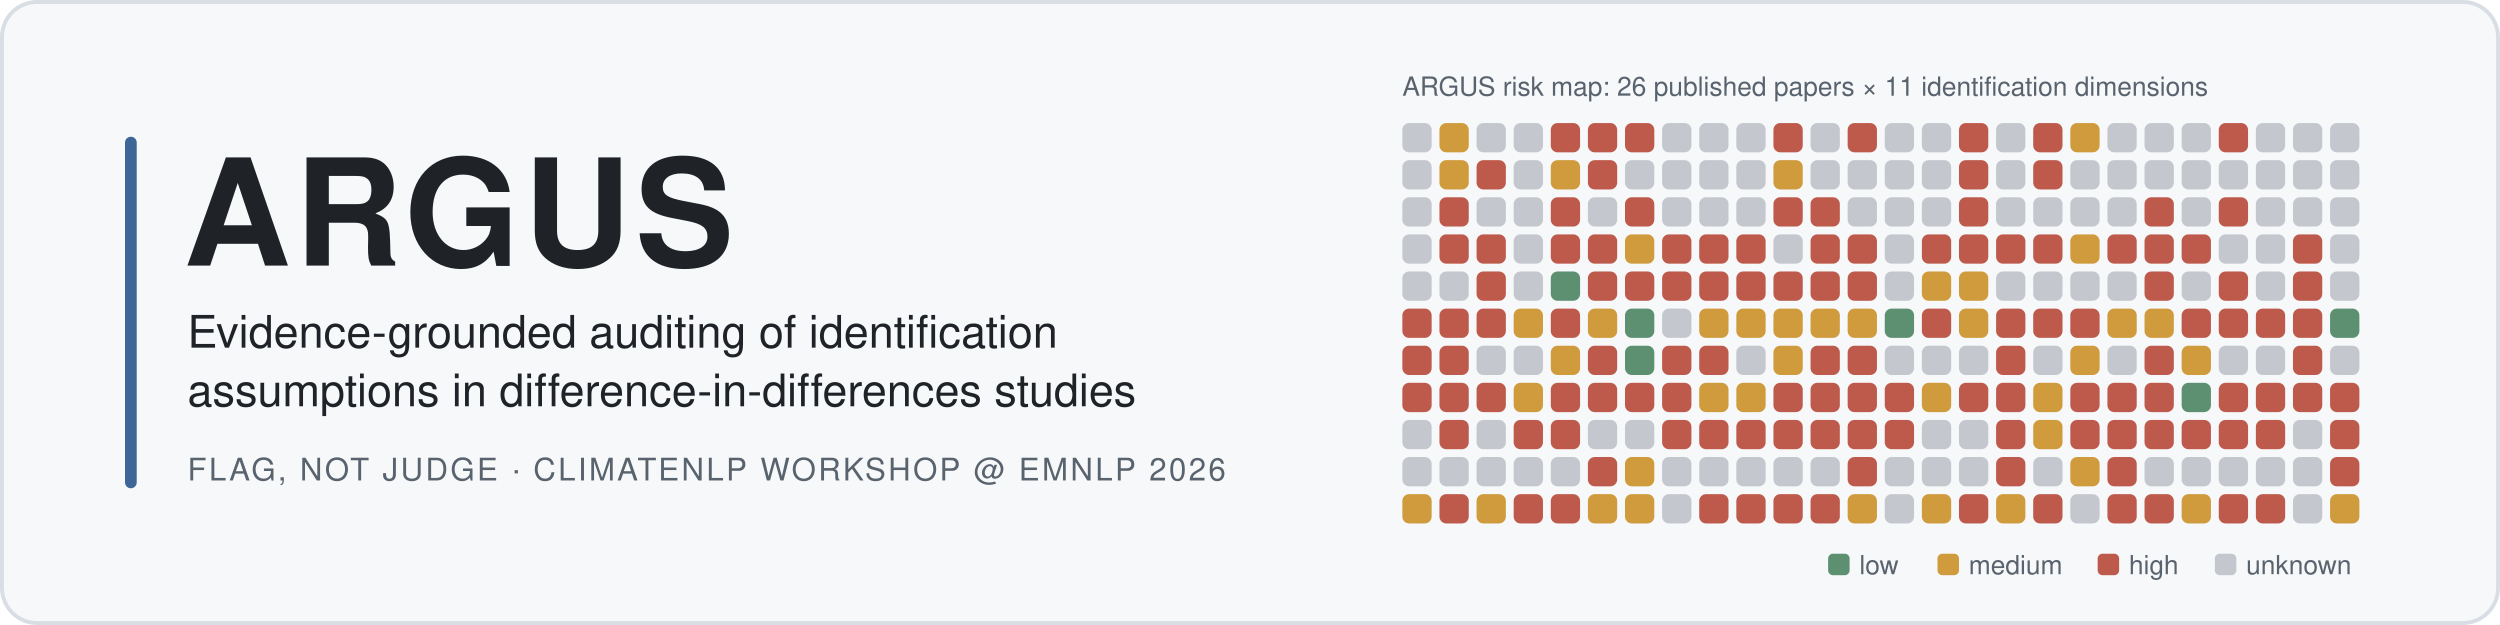
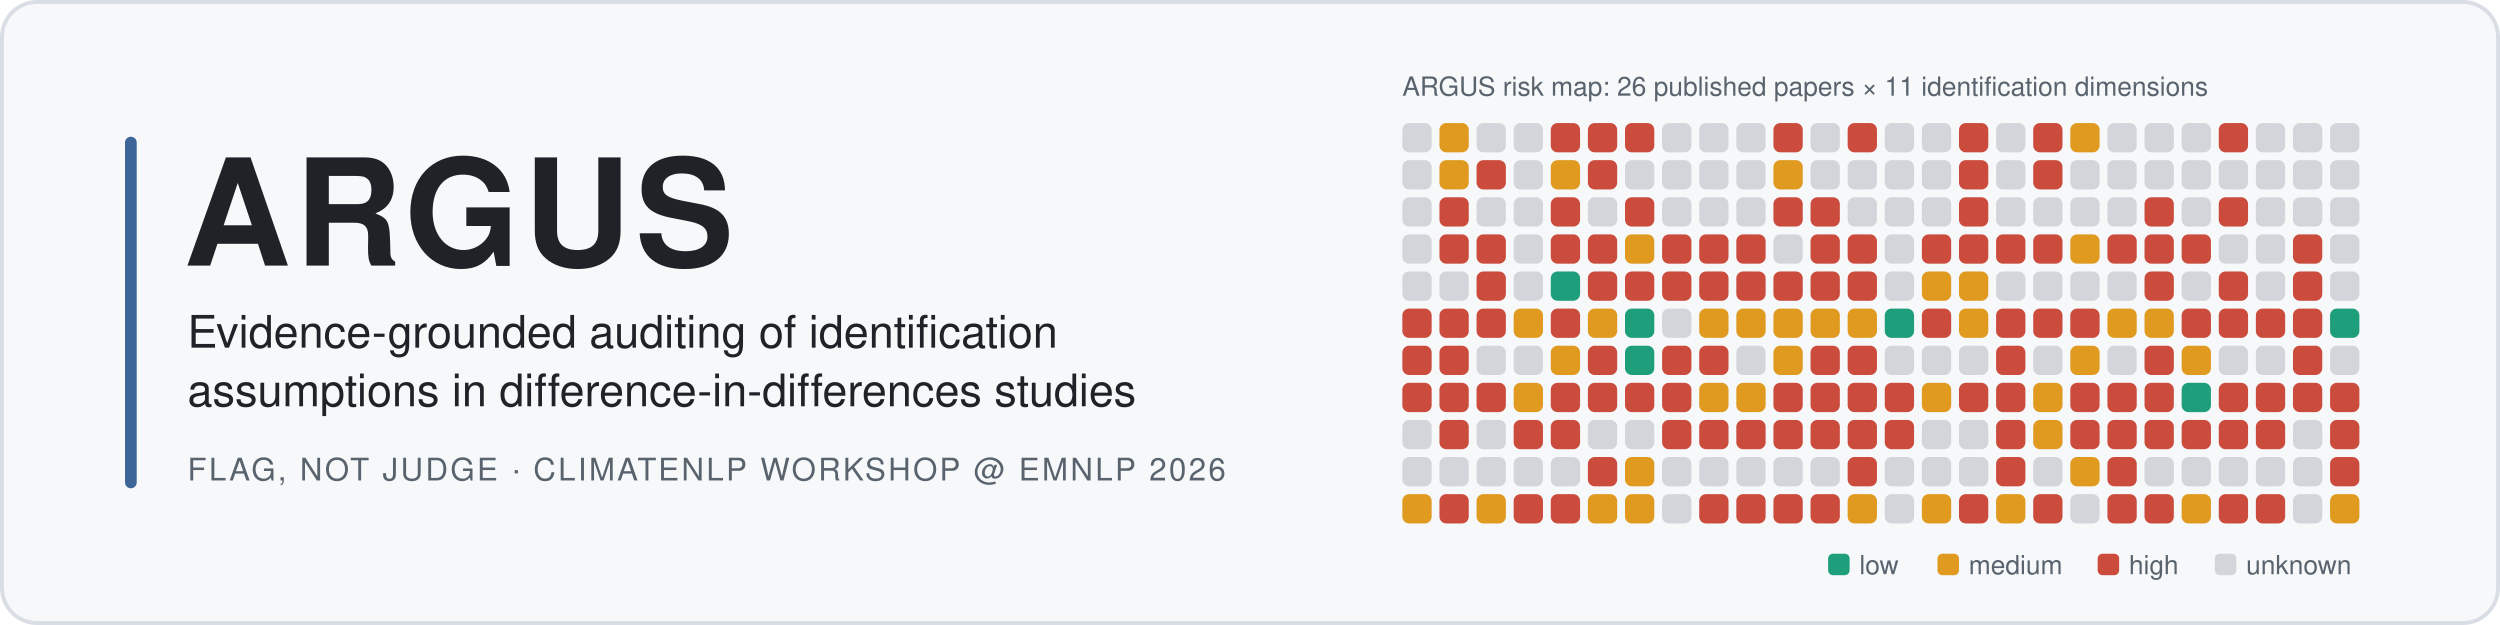
<svg xmlns="http://www.w3.org/2000/svg" viewBox="0 0 1280 320" width="1280" height="320" role="img" aria-label="ARGUS: evidence-grounded auditing of identification assumptions">
  <rect x="1" y="1" width="1278" height="318" rx="18" fill="#F6F8FA" stroke="#D9DEE5" stroke-width="2" />
  <rect x="64" y="70" width="6" height="180" rx="3" fill="#3E6598" />
  <text x="94" y="136" font-family="'Helvetica Neue', Helvetica, Arial, sans-serif" font-size="76" font-weight="700" letter-spacing="2" fill="#1F2328">ARGUS</text>
  <text x="96" y="178" font-family="'Helvetica Neue', Helvetica, Arial, sans-serif" font-size="23" fill="#1F2328">Evidence-grounded auditing of identification</text>
  <text x="96" y="208" font-family="'Helvetica Neue', Helvetica, Arial, sans-serif" font-size="23" fill="#1F2328">assumptions in difference-in-differences studies</text>
  <text x="96" y="246" font-family="'Helvetica Neue', Helvetica, Arial, sans-serif" font-size="16" letter-spacing="1.2" fill="#59636E">FLAG, NOT JUDGE  ·  CLIMATENLP WORKSHOP @ EMNLP 2026</text>
-   <rect x="718" y="63" width="15" height="15" rx="3.5" fill="#9BA1A9" fill-opacity="0.55" />
-   <rect x="737" y="63" width="15" height="15" rx="3.5" fill="#CF9B3C" />
-   <rect x="756" y="63" width="15" height="15" rx="3.5" fill="#9BA1A9" fill-opacity="0.55" />
-   <rect x="775" y="63" width="15" height="15" rx="3.5" fill="#9BA1A9" fill-opacity="0.55" />
-   <rect x="794" y="63" width="15" height="15" rx="3.5" fill="#BE5A4C" />
-   <rect x="813" y="63" width="15" height="15" rx="3.5" fill="#BE5A4C" />
-   <rect x="832" y="63" width="15" height="15" rx="3.5" fill="#BE5A4C" />
-   <rect x="851" y="63" width="15" height="15" rx="3.5" fill="#9BA1A9" fill-opacity="0.55" />
-   <rect x="870" y="63" width="15" height="15" rx="3.5" fill="#9BA1A9" fill-opacity="0.55" />
-   <rect x="889" y="63" width="15" height="15" rx="3.5" fill="#9BA1A9" fill-opacity="0.55" />
-   <rect x="908" y="63" width="15" height="15" rx="3.5" fill="#BE5A4C" />
-   <rect x="927" y="63" width="15" height="15" rx="3.5" fill="#9BA1A9" fill-opacity="0.55" />
-   <rect x="946" y="63" width="15" height="15" rx="3.5" fill="#BE5A4C" />
-   <rect x="965" y="63" width="15" height="15" rx="3.5" fill="#9BA1A9" fill-opacity="0.55" />
-   <rect x="984" y="63" width="15" height="15" rx="3.5" fill="#9BA1A9" fill-opacity="0.55" />
-   <rect x="1003" y="63" width="15" height="15" rx="3.5" fill="#BE5A4C" />
-   <rect x="1022" y="63" width="15" height="15" rx="3.5" fill="#9BA1A9" fill-opacity="0.55" />
-   <rect x="1041" y="63" width="15" height="15" rx="3.5" fill="#BE5A4C" />
-   <rect x="1060" y="63" width="15" height="15" rx="3.5" fill="#CF9B3C" />
-   <rect x="1079" y="63" width="15" height="15" rx="3.5" fill="#9BA1A9" fill-opacity="0.55" />
-   <rect x="1098" y="63" width="15" height="15" rx="3.5" fill="#9BA1A9" fill-opacity="0.55" />
-   <rect x="1117" y="63" width="15" height="15" rx="3.5" fill="#9BA1A9" fill-opacity="0.55" />
-   <rect x="1136" y="63" width="15" height="15" rx="3.5" fill="#BE5A4C" />
-   <rect x="1155" y="63" width="15" height="15" rx="3.5" fill="#9BA1A9" fill-opacity="0.55" />
-   <rect x="1174" y="63" width="15" height="15" rx="3.5" fill="#9BA1A9" fill-opacity="0.55" />
-   <rect x="1193" y="63" width="15" height="15" rx="3.5" fill="#9BA1A9" fill-opacity="0.55" />
-   <rect x="718" y="82" width="15" height="15" rx="3.5" fill="#9BA1A9" fill-opacity="0.55" />
-   <rect x="737" y="82" width="15" height="15" rx="3.5" fill="#CF9B3C" />
-   <rect x="756" y="82" width="15" height="15" rx="3.5" fill="#BE5A4C" />
-   <rect x="775" y="82" width="15" height="15" rx="3.5" fill="#9BA1A9" fill-opacity="0.55" />
-   <rect x="794" y="82" width="15" height="15" rx="3.5" fill="#CF9B3C" />
-   <rect x="813" y="82" width="15" height="15" rx="3.5" fill="#BE5A4C" />
-   <rect x="832" y="82" width="15" height="15" rx="3.5" fill="#9BA1A9" fill-opacity="0.55" />
-   <rect x="851" y="82" width="15" height="15" rx="3.5" fill="#9BA1A9" fill-opacity="0.55" />
-   <rect x="870" y="82" width="15" height="15" rx="3.5" fill="#9BA1A9" fill-opacity="0.55" />
-   <rect x="889" y="82" width="15" height="15" rx="3.5" fill="#9BA1A9" fill-opacity="0.55" />
-   <rect x="908" y="82" width="15" height="15" rx="3.5" fill="#CF9B3C" />
-   <rect x="927" y="82" width="15" height="15" rx="3.5" fill="#9BA1A9" fill-opacity="0.55" />
-   <rect x="946" y="82" width="15" height="15" rx="3.5" fill="#9BA1A9" fill-opacity="0.55" />
-   <rect x="965" y="82" width="15" height="15" rx="3.5" fill="#9BA1A9" fill-opacity="0.55" />
-   <rect x="984" y="82" width="15" height="15" rx="3.5" fill="#9BA1A9" fill-opacity="0.55" />
-   <rect x="1003" y="82" width="15" height="15" rx="3.5" fill="#BE5A4C" />
-   <rect x="1022" y="82" width="15" height="15" rx="3.5" fill="#9BA1A9" fill-opacity="0.55" />
-   <rect x="1041" y="82" width="15" height="15" rx="3.5" fill="#BE5A4C" />
-   <rect x="1060" y="82" width="15" height="15" rx="3.5" fill="#9BA1A9" fill-opacity="0.55" />
-   <rect x="1079" y="82" width="15" height="15" rx="3.5" fill="#9BA1A9" fill-opacity="0.55" />
-   <rect x="1098" y="82" width="15" height="15" rx="3.5" fill="#9BA1A9" fill-opacity="0.55" />
-   <rect x="1117" y="82" width="15" height="15" rx="3.5" fill="#9BA1A9" fill-opacity="0.55" />
-   <rect x="1136" y="82" width="15" height="15" rx="3.5" fill="#9BA1A9" fill-opacity="0.55" />
-   <rect x="1155" y="82" width="15" height="15" rx="3.5" fill="#9BA1A9" fill-opacity="0.55" />
-   <rect x="1174" y="82" width="15" height="15" rx="3.5" fill="#9BA1A9" fill-opacity="0.55" />
-   <rect x="1193" y="82" width="15" height="15" rx="3.5" fill="#9BA1A9" fill-opacity="0.55" />
-   <rect x="718" y="101" width="15" height="15" rx="3.5" fill="#9BA1A9" fill-opacity="0.55" />
-   <rect x="737" y="101" width="15" height="15" rx="3.5" fill="#BE5A4C" />
-   <rect x="756" y="101" width="15" height="15" rx="3.5" fill="#9BA1A9" fill-opacity="0.55" />
-   <rect x="775" y="101" width="15" height="15" rx="3.5" fill="#9BA1A9" fill-opacity="0.55" />
-   <rect x="794" y="101" width="15" height="15" rx="3.5" fill="#BE5A4C" />
-   <rect x="813" y="101" width="15" height="15" rx="3.5" fill="#9BA1A9" fill-opacity="0.55" />
-   <rect x="832" y="101" width="15" height="15" rx="3.5" fill="#BE5A4C" />
-   <rect x="851" y="101" width="15" height="15" rx="3.5" fill="#9BA1A9" fill-opacity="0.55" />
-   <rect x="870" y="101" width="15" height="15" rx="3.5" fill="#9BA1A9" fill-opacity="0.55" />
-   <rect x="889" y="101" width="15" height="15" rx="3.5" fill="#9BA1A9" fill-opacity="0.55" />
-   <rect x="908" y="101" width="15" height="15" rx="3.5" fill="#BE5A4C" />
-   <rect x="927" y="101" width="15" height="15" rx="3.5" fill="#BE5A4C" />
-   <rect x="946" y="101" width="15" height="15" rx="3.5" fill="#9BA1A9" fill-opacity="0.55" />
-   <rect x="965" y="101" width="15" height="15" rx="3.5" fill="#9BA1A9" fill-opacity="0.55" />
-   <rect x="984" y="101" width="15" height="15" rx="3.5" fill="#9BA1A9" fill-opacity="0.55" />
-   <rect x="1003" y="101" width="15" height="15" rx="3.5" fill="#BE5A4C" />
-   <rect x="1022" y="101" width="15" height="15" rx="3.5" fill="#9BA1A9" fill-opacity="0.55" />
-   <rect x="1041" y="101" width="15" height="15" rx="3.5" fill="#9BA1A9" fill-opacity="0.55" />
-   <rect x="1060" y="101" width="15" height="15" rx="3.5" fill="#9BA1A9" fill-opacity="0.55" />
-   <rect x="1079" y="101" width="15" height="15" rx="3.5" fill="#9BA1A9" fill-opacity="0.55" />
-   <rect x="1098" y="101" width="15" height="15" rx="3.5" fill="#BE5A4C" />
-   <rect x="1117" y="101" width="15" height="15" rx="3.5" fill="#9BA1A9" fill-opacity="0.55" />
-   <rect x="1136" y="101" width="15" height="15" rx="3.5" fill="#BE5A4C" />
-   <rect x="1155" y="101" width="15" height="15" rx="3.5" fill="#9BA1A9" fill-opacity="0.55" />
-   <rect x="1174" y="101" width="15" height="15" rx="3.5" fill="#9BA1A9" fill-opacity="0.55" />
-   <rect x="1193" y="101" width="15" height="15" rx="3.5" fill="#9BA1A9" fill-opacity="0.55" />
-   <rect x="718" y="120" width="15" height="15" rx="3.5" fill="#9BA1A9" fill-opacity="0.55" />
-   <rect x="737" y="120" width="15" height="15" rx="3.5" fill="#BE5A4C" />
-   <rect x="756" y="120" width="15" height="15" rx="3.5" fill="#BE5A4C" />
-   <rect x="775" y="120" width="15" height="15" rx="3.5" fill="#9BA1A9" fill-opacity="0.55" />
-   <rect x="794" y="120" width="15" height="15" rx="3.5" fill="#BE5A4C" />
-   <rect x="813" y="120" width="15" height="15" rx="3.5" fill="#BE5A4C" />
-   <rect x="832" y="120" width="15" height="15" rx="3.5" fill="#CF9B3C" />
-   <rect x="851" y="120" width="15" height="15" rx="3.5" fill="#BE5A4C" />
-   <rect x="870" y="120" width="15" height="15" rx="3.5" fill="#BE5A4C" />
-   <rect x="889" y="120" width="15" height="15" rx="3.5" fill="#BE5A4C" />
-   <rect x="908" y="120" width="15" height="15" rx="3.5" fill="#9BA1A9" fill-opacity="0.55" />
-   <rect x="927" y="120" width="15" height="15" rx="3.5" fill="#BE5A4C" />
-   <rect x="946" y="120" width="15" height="15" rx="3.5" fill="#BE5A4C" />
-   <rect x="965" y="120" width="15" height="15" rx="3.5" fill="#9BA1A9" fill-opacity="0.55" />
-   <rect x="984" y="120" width="15" height="15" rx="3.5" fill="#BE5A4C" />
-   <rect x="1003" y="120" width="15" height="15" rx="3.5" fill="#BE5A4C" />
-   <rect x="1022" y="120" width="15" height="15" rx="3.5" fill="#BE5A4C" />
-   <rect x="1041" y="120" width="15" height="15" rx="3.5" fill="#BE5A4C" />
-   <rect x="1060" y="120" width="15" height="15" rx="3.5" fill="#CF9B3C" />
-   <rect x="1079" y="120" width="15" height="15" rx="3.5" fill="#BE5A4C" />
-   <rect x="1098" y="120" width="15" height="15" rx="3.5" fill="#BE5A4C" />
-   <rect x="1117" y="120" width="15" height="15" rx="3.5" fill="#BE5A4C" />
-   <rect x="1136" y="120" width="15" height="15" rx="3.5" fill="#9BA1A9" fill-opacity="0.55" />
-   <rect x="1155" y="120" width="15" height="15" rx="3.5" fill="#9BA1A9" fill-opacity="0.55" />
-   <rect x="1174" y="120" width="15" height="15" rx="3.5" fill="#BE5A4C" />
-   <rect x="1193" y="120" width="15" height="15" rx="3.5" fill="#9BA1A9" fill-opacity="0.55" />
-   <rect x="718" y="139" width="15" height="15" rx="3.5" fill="#9BA1A9" fill-opacity="0.55" />
-   <rect x="737" y="139" width="15" height="15" rx="3.5" fill="#9BA1A9" fill-opacity="0.55" />
-   <rect x="756" y="139" width="15" height="15" rx="3.5" fill="#BE5A4C" />
-   <rect x="775" y="139" width="15" height="15" rx="3.5" fill="#9BA1A9" fill-opacity="0.55" />
-   <rect x="794" y="139" width="15" height="15" rx="3.5" fill="#5C9070" />
-   <rect x="813" y="139" width="15" height="15" rx="3.5" fill="#BE5A4C" />
-   <rect x="832" y="139" width="15" height="15" rx="3.5" fill="#BE5A4C" />
-   <rect x="851" y="139" width="15" height="15" rx="3.5" fill="#BE5A4C" />
-   <rect x="870" y="139" width="15" height="15" rx="3.5" fill="#BE5A4C" />
-   <rect x="889" y="139" width="15" height="15" rx="3.5" fill="#BE5A4C" />
-   <rect x="908" y="139" width="15" height="15" rx="3.5" fill="#BE5A4C" />
-   <rect x="927" y="139" width="15" height="15" rx="3.5" fill="#BE5A4C" />
-   <rect x="946" y="139" width="15" height="15" rx="3.5" fill="#BE5A4C" />
-   <rect x="965" y="139" width="15" height="15" rx="3.5" fill="#9BA1A9" fill-opacity="0.55" />
-   <rect x="984" y="139" width="15" height="15" rx="3.5" fill="#CF9B3C" />
-   <rect x="1003" y="139" width="15" height="15" rx="3.5" fill="#CF9B3C" />
-   <rect x="1022" y="139" width="15" height="15" rx="3.5" fill="#9BA1A9" fill-opacity="0.55" />
-   <rect x="1041" y="139" width="15" height="15" rx="3.5" fill="#9BA1A9" fill-opacity="0.55" />
-   <rect x="1060" y="139" width="15" height="15" rx="3.5" fill="#9BA1A9" fill-opacity="0.55" />
-   <rect x="1079" y="139" width="15" height="15" rx="3.5" fill="#9BA1A9" fill-opacity="0.55" />
-   <rect x="1098" y="139" width="15" height="15" rx="3.5" fill="#BE5A4C" />
-   <rect x="1117" y="139" width="15" height="15" rx="3.5" fill="#9BA1A9" fill-opacity="0.55" />
-   <rect x="1136" y="139" width="15" height="15" rx="3.5" fill="#BE5A4C" />
-   <rect x="1155" y="139" width="15" height="15" rx="3.5" fill="#9BA1A9" fill-opacity="0.55" />
-   <rect x="1174" y="139" width="15" height="15" rx="3.5" fill="#BE5A4C" />
-   <rect x="1193" y="139" width="15" height="15" rx="3.5" fill="#9BA1A9" fill-opacity="0.55" />
-   <rect x="718" y="158" width="15" height="15" rx="3.5" fill="#BE5A4C" />
-   <rect x="737" y="158" width="15" height="15" rx="3.5" fill="#BE5A4C" />
-   <rect x="756" y="158" width="15" height="15" rx="3.5" fill="#BE5A4C" />
-   <rect x="775" y="158" width="15" height="15" rx="3.5" fill="#CF9B3C" />
-   <rect x="794" y="158" width="15" height="15" rx="3.5" fill="#BE5A4C" />
-   <rect x="813" y="158" width="15" height="15" rx="3.5" fill="#CF9B3C" />
-   <rect x="832" y="158" width="15" height="15" rx="3.5" fill="#5C9070" />
-   <rect x="851" y="158" width="15" height="15" rx="3.5" fill="#9BA1A9" fill-opacity="0.55" />
-   <rect x="870" y="158" width="15" height="15" rx="3.5" fill="#CF9B3C" />
-   <rect x="889" y="158" width="15" height="15" rx="3.5" fill="#CF9B3C" />
-   <rect x="908" y="158" width="15" height="15" rx="3.5" fill="#CF9B3C" />
-   <rect x="927" y="158" width="15" height="15" rx="3.5" fill="#CF9B3C" />
-   <rect x="946" y="158" width="15" height="15" rx="3.5" fill="#CF9B3C" />
-   <rect x="965" y="158" width="15" height="15" rx="3.5" fill="#5C9070" />
-   <rect x="984" y="158" width="15" height="15" rx="3.5" fill="#BE5A4C" />
-   <rect x="1003" y="158" width="15" height="15" rx="3.5" fill="#CF9B3C" />
-   <rect x="1022" y="158" width="15" height="15" rx="3.5" fill="#BE5A4C" />
-   <rect x="1041" y="158" width="15" height="15" rx="3.5" fill="#BE5A4C" />
-   <rect x="1060" y="158" width="15" height="15" rx="3.5" fill="#BE5A4C" />
-   <rect x="1079" y="158" width="15" height="15" rx="3.5" fill="#CF9B3C" />
-   <rect x="1098" y="158" width="15" height="15" rx="3.5" fill="#CF9B3C" />
-   <rect x="1117" y="158" width="15" height="15" rx="3.5" fill="#BE5A4C" />
-   <rect x="1136" y="158" width="15" height="15" rx="3.5" fill="#BE5A4C" />
-   <rect x="1155" y="158" width="15" height="15" rx="3.5" fill="#BE5A4C" />
-   <rect x="1174" y="158" width="15" height="15" rx="3.5" fill="#BE5A4C" />
-   <rect x="1193" y="158" width="15" height="15" rx="3.5" fill="#5C9070" />
-   <rect x="718" y="177" width="15" height="15" rx="3.5" fill="#BE5A4C" />
-   <rect x="737" y="177" width="15" height="15" rx="3.5" fill="#BE5A4C" />
-   <rect x="756" y="177" width="15" height="15" rx="3.5" fill="#9BA1A9" fill-opacity="0.55" />
-   <rect x="775" y="177" width="15" height="15" rx="3.5" fill="#9BA1A9" fill-opacity="0.55" />
-   <rect x="794" y="177" width="15" height="15" rx="3.5" fill="#CF9B3C" />
-   <rect x="813" y="177" width="15" height="15" rx="3.5" fill="#BE5A4C" />
-   <rect x="832" y="177" width="15" height="15" rx="3.5" fill="#5C9070" />
-   <rect x="851" y="177" width="15" height="15" rx="3.5" fill="#BE5A4C" />
-   <rect x="870" y="177" width="15" height="15" rx="3.5" fill="#BE5A4C" />
-   <rect x="889" y="177" width="15" height="15" rx="3.5" fill="#9BA1A9" fill-opacity="0.55" />
-   <rect x="908" y="177" width="15" height="15" rx="3.5" fill="#CF9B3C" />
-   <rect x="927" y="177" width="15" height="15" rx="3.5" fill="#BE5A4C" />
-   <rect x="946" y="177" width="15" height="15" rx="3.5" fill="#BE5A4C" />
-   <rect x="965" y="177" width="15" height="15" rx="3.5" fill="#9BA1A9" fill-opacity="0.55" />
-   <rect x="984" y="177" width="15" height="15" rx="3.5" fill="#9BA1A9" fill-opacity="0.55" />
-   <rect x="1003" y="177" width="15" height="15" rx="3.5" fill="#9BA1A9" fill-opacity="0.55" />
-   <rect x="1022" y="177" width="15" height="15" rx="3.5" fill="#BE5A4C" />
-   <rect x="1041" y="177" width="15" height="15" rx="3.5" fill="#9BA1A9" fill-opacity="0.55" />
-   <rect x="1060" y="177" width="15" height="15" rx="3.5" fill="#CF9B3C" />
-   <rect x="1079" y="177" width="15" height="15" rx="3.5" fill="#9BA1A9" fill-opacity="0.55" />
-   <rect x="1098" y="177" width="15" height="15" rx="3.5" fill="#BE5A4C" />
-   <rect x="1117" y="177" width="15" height="15" rx="3.5" fill="#CF9B3C" />
-   <rect x="1136" y="177" width="15" height="15" rx="3.5" fill="#9BA1A9" fill-opacity="0.55" />
-   <rect x="1155" y="177" width="15" height="15" rx="3.5" fill="#9BA1A9" fill-opacity="0.55" />
-   <rect x="1174" y="177" width="15" height="15" rx="3.5" fill="#BE5A4C" />
-   <rect x="1193" y="177" width="15" height="15" rx="3.5" fill="#9BA1A9" fill-opacity="0.55" />
-   <rect x="718" y="196" width="15" height="15" rx="3.5" fill="#BE5A4C" />
-   <rect x="737" y="196" width="15" height="15" rx="3.5" fill="#BE5A4C" />
-   <rect x="756" y="196" width="15" height="15" rx="3.5" fill="#BE5A4C" />
-   <rect x="775" y="196" width="15" height="15" rx="3.5" fill="#CF9B3C" />
-   <rect x="794" y="196" width="15" height="15" rx="3.5" fill="#BE5A4C" />
-   <rect x="813" y="196" width="15" height="15" rx="3.5" fill="#BE5A4C" />
-   <rect x="832" y="196" width="15" height="15" rx="3.5" fill="#BE5A4C" />
-   <rect x="851" y="196" width="15" height="15" rx="3.5" fill="#BE5A4C" />
-   <rect x="870" y="196" width="15" height="15" rx="3.5" fill="#CF9B3C" />
-   <rect x="889" y="196" width="15" height="15" rx="3.5" fill="#CF9B3C" />
-   <rect x="908" y="196" width="15" height="15" rx="3.5" fill="#BE5A4C" />
-   <rect x="927" y="196" width="15" height="15" rx="3.5" fill="#BE5A4C" />
-   <rect x="946" y="196" width="15" height="15" rx="3.5" fill="#BE5A4C" />
-   <rect x="965" y="196" width="15" height="15" rx="3.5" fill="#BE5A4C" />
-   <rect x="984" y="196" width="15" height="15" rx="3.5" fill="#CF9B3C" />
-   <rect x="1003" y="196" width="15" height="15" rx="3.5" fill="#BE5A4C" />
-   <rect x="1022" y="196" width="15" height="15" rx="3.5" fill="#BE5A4C" />
-   <rect x="1041" y="196" width="15" height="15" rx="3.5" fill="#CF9B3C" />
-   <rect x="1060" y="196" width="15" height="15" rx="3.5" fill="#BE5A4C" />
-   <rect x="1079" y="196" width="15" height="15" rx="3.5" fill="#BE5A4C" />
-   <rect x="1098" y="196" width="15" height="15" rx="3.5" fill="#BE5A4C" />
-   <rect x="1117" y="196" width="15" height="15" rx="3.5" fill="#5C9070" />
-   <rect x="1136" y="196" width="15" height="15" rx="3.5" fill="#BE5A4C" />
-   <rect x="1155" y="196" width="15" height="15" rx="3.5" fill="#BE5A4C" />
-   <rect x="1174" y="196" width="15" height="15" rx="3.5" fill="#BE5A4C" />
-   <rect x="1193" y="196" width="15" height="15" rx="3.5" fill="#BE5A4C" />
-   <rect x="718" y="215" width="15" height="15" rx="3.5" fill="#9BA1A9" fill-opacity="0.55" />
-   <rect x="737" y="215" width="15" height="15" rx="3.5" fill="#BE5A4C" />
-   <rect x="756" y="215" width="15" height="15" rx="3.5" fill="#9BA1A9" fill-opacity="0.55" />
-   <rect x="775" y="215" width="15" height="15" rx="3.5" fill="#BE5A4C" />
-   <rect x="794" y="215" width="15" height="15" rx="3.5" fill="#BE5A4C" />
-   <rect x="813" y="215" width="15" height="15" rx="3.5" fill="#9BA1A9" fill-opacity="0.55" />
-   <rect x="832" y="215" width="15" height="15" rx="3.5" fill="#9BA1A9" fill-opacity="0.55" />
-   <rect x="851" y="215" width="15" height="15" rx="3.5" fill="#BE5A4C" />
-   <rect x="870" y="215" width="15" height="15" rx="3.5" fill="#BE5A4C" />
-   <rect x="889" y="215" width="15" height="15" rx="3.5" fill="#BE5A4C" />
-   <rect x="908" y="215" width="15" height="15" rx="3.5" fill="#BE5A4C" />
-   <rect x="927" y="215" width="15" height="15" rx="3.5" fill="#BE5A4C" />
-   <rect x="946" y="215" width="15" height="15" rx="3.5" fill="#BE5A4C" />
-   <rect x="965" y="215" width="15" height="15" rx="3.5" fill="#BE5A4C" />
-   <rect x="984" y="215" width="15" height="15" rx="3.5" fill="#9BA1A9" fill-opacity="0.55" />
-   <rect x="1003" y="215" width="15" height="15" rx="3.5" fill="#9BA1A9" fill-opacity="0.55" />
-   <rect x="1022" y="215" width="15" height="15" rx="3.5" fill="#BE5A4C" />
-   <rect x="1041" y="215" width="15" height="15" rx="3.5" fill="#CF9B3C" />
-   <rect x="1060" y="215" width="15" height="15" rx="3.5" fill="#BE5A4C" />
-   <rect x="1079" y="215" width="15" height="15" rx="3.5" fill="#BE5A4C" />
-   <rect x="1098" y="215" width="15" height="15" rx="3.5" fill="#BE5A4C" />
-   <rect x="1117" y="215" width="15" height="15" rx="3.5" fill="#BE5A4C" />
-   <rect x="1136" y="215" width="15" height="15" rx="3.5" fill="#BE5A4C" />
-   <rect x="1155" y="215" width="15" height="15" rx="3.5" fill="#BE5A4C" />
-   <rect x="1174" y="215" width="15" height="15" rx="3.5" fill="#9BA1A9" fill-opacity="0.55" />
-   <rect x="1193" y="215" width="15" height="15" rx="3.5" fill="#BE5A4C" />
-   <rect x="718" y="234" width="15" height="15" rx="3.5" fill="#9BA1A9" fill-opacity="0.55" />
-   <rect x="737" y="234" width="15" height="15" rx="3.5" fill="#9BA1A9" fill-opacity="0.55" />
-   <rect x="756" y="234" width="15" height="15" rx="3.5" fill="#9BA1A9" fill-opacity="0.55" />
-   <rect x="775" y="234" width="15" height="15" rx="3.5" fill="#9BA1A9" fill-opacity="0.55" />
-   <rect x="794" y="234" width="15" height="15" rx="3.5" fill="#9BA1A9" fill-opacity="0.55" />
-   <rect x="813" y="234" width="15" height="15" rx="3.5" fill="#BE5A4C" />
-   <rect x="832" y="234" width="15" height="15" rx="3.5" fill="#CF9B3C" />
-   <rect x="851" y="234" width="15" height="15" rx="3.5" fill="#9BA1A9" fill-opacity="0.55" />
-   <rect x="870" y="234" width="15" height="15" rx="3.5" fill="#9BA1A9" fill-opacity="0.55" />
-   <rect x="889" y="234" width="15" height="15" rx="3.5" fill="#9BA1A9" fill-opacity="0.55" />
-   <rect x="908" y="234" width="15" height="15" rx="3.5" fill="#9BA1A9" fill-opacity="0.55" />
-   <rect x="927" y="234" width="15" height="15" rx="3.5" fill="#9BA1A9" fill-opacity="0.55" />
-   <rect x="946" y="234" width="15" height="15" rx="3.5" fill="#BE5A4C" />
-   <rect x="965" y="234" width="15" height="15" rx="3.5" fill="#9BA1A9" fill-opacity="0.55" />
-   <rect x="984" y="234" width="15" height="15" rx="3.5" fill="#9BA1A9" fill-opacity="0.55" />
-   <rect x="1003" y="234" width="15" height="15" rx="3.5" fill="#9BA1A9" fill-opacity="0.55" />
-   <rect x="1022" y="234" width="15" height="15" rx="3.5" fill="#BE5A4C" />
-   <rect x="1041" y="234" width="15" height="15" rx="3.5" fill="#9BA1A9" fill-opacity="0.55" />
-   <rect x="1060" y="234" width="15" height="15" rx="3.5" fill="#CF9B3C" />
-   <rect x="1079" y="234" width="15" height="15" rx="3.5" fill="#BE5A4C" />
-   <rect x="1098" y="234" width="15" height="15" rx="3.5" fill="#9BA1A9" fill-opacity="0.55" />
-   <rect x="1117" y="234" width="15" height="15" rx="3.5" fill="#9BA1A9" fill-opacity="0.55" />
-   <rect x="1136" y="234" width="15" height="15" rx="3.5" fill="#9BA1A9" fill-opacity="0.55" />
-   <rect x="1155" y="234" width="15" height="15" rx="3.5" fill="#9BA1A9" fill-opacity="0.55" />
-   <rect x="1174" y="234" width="15" height="15" rx="3.5" fill="#9BA1A9" fill-opacity="0.55" />
-   <rect x="1193" y="234" width="15" height="15" rx="3.5" fill="#BE5A4C" />
-   <rect x="718" y="253" width="15" height="15" rx="3.5" fill="#CF9B3C" />
-   <rect x="737" y="253" width="15" height="15" rx="3.5" fill="#BE5A4C" />
-   <rect x="756" y="253" width="15" height="15" rx="3.5" fill="#CF9B3C" />
-   <rect x="775" y="253" width="15" height="15" rx="3.5" fill="#BE5A4C" />
-   <rect x="794" y="253" width="15" height="15" rx="3.5" fill="#BE5A4C" />
-   <rect x="813" y="253" width="15" height="15" rx="3.5" fill="#CF9B3C" />
-   <rect x="832" y="253" width="15" height="15" rx="3.5" fill="#CF9B3C" />
-   <rect x="851" y="253" width="15" height="15" rx="3.5" fill="#9BA1A9" fill-opacity="0.55" />
-   <rect x="870" y="253" width="15" height="15" rx="3.5" fill="#BE5A4C" />
-   <rect x="889" y="253" width="15" height="15" rx="3.5" fill="#BE5A4C" />
-   <rect x="908" y="253" width="15" height="15" rx="3.5" fill="#BE5A4C" />
-   <rect x="927" y="253" width="15" height="15" rx="3.5" fill="#BE5A4C" />
-   <rect x="946" y="253" width="15" height="15" rx="3.5" fill="#CF9B3C" />
-   <rect x="965" y="253" width="15" height="15" rx="3.5" fill="#9BA1A9" fill-opacity="0.55" />
-   <rect x="984" y="253" width="15" height="15" rx="3.5" fill="#CF9B3C" />
-   <rect x="1003" y="253" width="15" height="15" rx="3.5" fill="#BE5A4C" />
-   <rect x="1022" y="253" width="15" height="15" rx="3.5" fill="#CF9B3C" />
-   <rect x="1041" y="253" width="15" height="15" rx="3.5" fill="#BE5A4C" />
-   <rect x="1060" y="253" width="15" height="15" rx="3.5" fill="#9BA1A9" fill-opacity="0.55" />
-   <rect x="1079" y="253" width="15" height="15" rx="3.5" fill="#BE5A4C" />
-   <rect x="1098" y="253" width="15" height="15" rx="3.5" fill="#BE5A4C" />
-   <rect x="1117" y="253" width="15" height="15" rx="3.5" fill="#CF9B3C" />
-   <rect x="1136" y="253" width="15" height="15" rx="3.5" fill="#BE5A4C" />
-   <rect x="1155" y="253" width="15" height="15" rx="3.5" fill="#BE5A4C" />
-   <rect x="1174" y="253" width="15" height="15" rx="3.5" fill="#9BA1A9" fill-opacity="0.55" />
-   <rect x="1193" y="253" width="15" height="15" rx="3.5" fill="#CF9B3C" />
+   <rect x="718" y="63" width="15" height="15" rx="3.5" fill="#B4B9C0" fill-opacity="0.55" />
+   <rect x="737" y="63" width="15" height="15" rx="3.5" fill="#E09A1F" />
+   <rect x="756" y="63" width="15" height="15" rx="3.5" fill="#B4B9C0" fill-opacity="0.55" />
+   <rect x="775" y="63" width="15" height="15" rx="3.5" fill="#B4B9C0" fill-opacity="0.55" />
+   <rect x="794" y="63" width="15" height="15" rx="3.5" fill="#CB4B3C" />
+   <rect x="813" y="63" width="15" height="15" rx="3.5" fill="#CB4B3C" />
+   <rect x="832" y="63" width="15" height="15" rx="3.5" fill="#CB4B3C" />
+   <rect x="851" y="63" width="15" height="15" rx="3.5" fill="#B4B9C0" fill-opacity="0.55" />
+   <rect x="870" y="63" width="15" height="15" rx="3.5" fill="#B4B9C0" fill-opacity="0.55" />
+   <rect x="889" y="63" width="15" height="15" rx="3.5" fill="#B4B9C0" fill-opacity="0.55" />
+   <rect x="908" y="63" width="15" height="15" rx="3.5" fill="#CB4B3C" />
+   <rect x="927" y="63" width="15" height="15" rx="3.5" fill="#B4B9C0" fill-opacity="0.55" />
+   <rect x="946" y="63" width="15" height="15" rx="3.5" fill="#CB4B3C" />
+   <rect x="965" y="63" width="15" height="15" rx="3.5" fill="#B4B9C0" fill-opacity="0.55" />
+   <rect x="984" y="63" width="15" height="15" rx="3.5" fill="#B4B9C0" fill-opacity="0.55" />
+   <rect x="1003" y="63" width="15" height="15" rx="3.5" fill="#CB4B3C" />
+   <rect x="1022" y="63" width="15" height="15" rx="3.5" fill="#B4B9C0" fill-opacity="0.55" />
+   <rect x="1041" y="63" width="15" height="15" rx="3.5" fill="#CB4B3C" />
+   <rect x="1060" y="63" width="15" height="15" rx="3.5" fill="#E09A1F" />
+   <rect x="1079" y="63" width="15" height="15" rx="3.5" fill="#B4B9C0" fill-opacity="0.55" />
+   <rect x="1098" y="63" width="15" height="15" rx="3.5" fill="#B4B9C0" fill-opacity="0.55" />
+   <rect x="1117" y="63" width="15" height="15" rx="3.5" fill="#B4B9C0" fill-opacity="0.55" />
+   <rect x="1136" y="63" width="15" height="15" rx="3.5" fill="#CB4B3C" />
+   <rect x="1155" y="63" width="15" height="15" rx="3.5" fill="#B4B9C0" fill-opacity="0.55" />
+   <rect x="1174" y="63" width="15" height="15" rx="3.5" fill="#B4B9C0" fill-opacity="0.55" />
+   <rect x="1193" y="63" width="15" height="15" rx="3.5" fill="#B4B9C0" fill-opacity="0.55" />
+   <rect x="718" y="82" width="15" height="15" rx="3.5" fill="#B4B9C0" fill-opacity="0.55" />
+   <rect x="737" y="82" width="15" height="15" rx="3.5" fill="#E09A1F" />
+   <rect x="756" y="82" width="15" height="15" rx="3.5" fill="#CB4B3C" />
+   <rect x="775" y="82" width="15" height="15" rx="3.5" fill="#B4B9C0" fill-opacity="0.55" />
+   <rect x="794" y="82" width="15" height="15" rx="3.5" fill="#E09A1F" />
+   <rect x="813" y="82" width="15" height="15" rx="3.5" fill="#CB4B3C" />
+   <rect x="832" y="82" width="15" height="15" rx="3.5" fill="#B4B9C0" fill-opacity="0.55" />
+   <rect x="851" y="82" width="15" height="15" rx="3.5" fill="#B4B9C0" fill-opacity="0.55" />
+   <rect x="870" y="82" width="15" height="15" rx="3.5" fill="#B4B9C0" fill-opacity="0.55" />
+   <rect x="889" y="82" width="15" height="15" rx="3.5" fill="#B4B9C0" fill-opacity="0.55" />
+   <rect x="908" y="82" width="15" height="15" rx="3.5" fill="#E09A1F" />
+   <rect x="927" y="82" width="15" height="15" rx="3.5" fill="#B4B9C0" fill-opacity="0.55" />
+   <rect x="946" y="82" width="15" height="15" rx="3.5" fill="#B4B9C0" fill-opacity="0.55" />
+   <rect x="965" y="82" width="15" height="15" rx="3.5" fill="#B4B9C0" fill-opacity="0.55" />
+   <rect x="984" y="82" width="15" height="15" rx="3.5" fill="#B4B9C0" fill-opacity="0.55" />
+   <rect x="1003" y="82" width="15" height="15" rx="3.5" fill="#CB4B3C" />
+   <rect x="1022" y="82" width="15" height="15" rx="3.5" fill="#B4B9C0" fill-opacity="0.55" />
+   <rect x="1041" y="82" width="15" height="15" rx="3.5" fill="#CB4B3C" />
+   <rect x="1060" y="82" width="15" height="15" rx="3.5" fill="#B4B9C0" fill-opacity="0.55" />
+   <rect x="1079" y="82" width="15" height="15" rx="3.5" fill="#B4B9C0" fill-opacity="0.55" />
+   <rect x="1098" y="82" width="15" height="15" rx="3.5" fill="#B4B9C0" fill-opacity="0.55" />
+   <rect x="1117" y="82" width="15" height="15" rx="3.5" fill="#B4B9C0" fill-opacity="0.55" />
+   <rect x="1136" y="82" width="15" height="15" rx="3.5" fill="#B4B9C0" fill-opacity="0.55" />
+   <rect x="1155" y="82" width="15" height="15" rx="3.5" fill="#B4B9C0" fill-opacity="0.55" />
+   <rect x="1174" y="82" width="15" height="15" rx="3.5" fill="#B4B9C0" fill-opacity="0.55" />
+   <rect x="1193" y="82" width="15" height="15" rx="3.5" fill="#B4B9C0" fill-opacity="0.55" />
+   <rect x="718" y="101" width="15" height="15" rx="3.5" fill="#B4B9C0" fill-opacity="0.55" />
+   <rect x="737" y="101" width="15" height="15" rx="3.5" fill="#CB4B3C" />
+   <rect x="756" y="101" width="15" height="15" rx="3.5" fill="#B4B9C0" fill-opacity="0.55" />
+   <rect x="775" y="101" width="15" height="15" rx="3.5" fill="#B4B9C0" fill-opacity="0.55" />
+   <rect x="794" y="101" width="15" height="15" rx="3.5" fill="#CB4B3C" />
+   <rect x="813" y="101" width="15" height="15" rx="3.5" fill="#B4B9C0" fill-opacity="0.55" />
+   <rect x="832" y="101" width="15" height="15" rx="3.5" fill="#CB4B3C" />
+   <rect x="851" y="101" width="15" height="15" rx="3.5" fill="#B4B9C0" fill-opacity="0.55" />
+   <rect x="870" y="101" width="15" height="15" rx="3.5" fill="#B4B9C0" fill-opacity="0.55" />
+   <rect x="889" y="101" width="15" height="15" rx="3.5" fill="#B4B9C0" fill-opacity="0.55" />
+   <rect x="908" y="101" width="15" height="15" rx="3.5" fill="#CB4B3C" />
+   <rect x="927" y="101" width="15" height="15" rx="3.5" fill="#CB4B3C" />
+   <rect x="946" y="101" width="15" height="15" rx="3.5" fill="#B4B9C0" fill-opacity="0.55" />
+   <rect x="965" y="101" width="15" height="15" rx="3.5" fill="#B4B9C0" fill-opacity="0.55" />
+   <rect x="984" y="101" width="15" height="15" rx="3.5" fill="#B4B9C0" fill-opacity="0.55" />
+   <rect x="1003" y="101" width="15" height="15" rx="3.5" fill="#CB4B3C" />
+   <rect x="1022" y="101" width="15" height="15" rx="3.5" fill="#B4B9C0" fill-opacity="0.55" />
+   <rect x="1041" y="101" width="15" height="15" rx="3.5" fill="#B4B9C0" fill-opacity="0.55" />
+   <rect x="1060" y="101" width="15" height="15" rx="3.5" fill="#B4B9C0" fill-opacity="0.55" />
+   <rect x="1079" y="101" width="15" height="15" rx="3.5" fill="#B4B9C0" fill-opacity="0.55" />
+   <rect x="1098" y="101" width="15" height="15" rx="3.5" fill="#CB4B3C" />
+   <rect x="1117" y="101" width="15" height="15" rx="3.5" fill="#B4B9C0" fill-opacity="0.55" />
+   <rect x="1136" y="101" width="15" height="15" rx="3.5" fill="#CB4B3C" />
+   <rect x="1155" y="101" width="15" height="15" rx="3.5" fill="#B4B9C0" fill-opacity="0.55" />
+   <rect x="1174" y="101" width="15" height="15" rx="3.5" fill="#B4B9C0" fill-opacity="0.55" />
+   <rect x="1193" y="101" width="15" height="15" rx="3.5" fill="#B4B9C0" fill-opacity="0.55" />
+   <rect x="718" y="120" width="15" height="15" rx="3.5" fill="#B4B9C0" fill-opacity="0.55" />
+   <rect x="737" y="120" width="15" height="15" rx="3.5" fill="#CB4B3C" />
+   <rect x="756" y="120" width="15" height="15" rx="3.5" fill="#CB4B3C" />
+   <rect x="775" y="120" width="15" height="15" rx="3.5" fill="#B4B9C0" fill-opacity="0.55" />
+   <rect x="794" y="120" width="15" height="15" rx="3.5" fill="#CB4B3C" />
+   <rect x="813" y="120" width="15" height="15" rx="3.5" fill="#CB4B3C" />
+   <rect x="832" y="120" width="15" height="15" rx="3.5" fill="#E09A1F" />
+   <rect x="851" y="120" width="15" height="15" rx="3.5" fill="#CB4B3C" />
+   <rect x="870" y="120" width="15" height="15" rx="3.5" fill="#CB4B3C" />
+   <rect x="889" y="120" width="15" height="15" rx="3.5" fill="#CB4B3C" />
+   <rect x="908" y="120" width="15" height="15" rx="3.5" fill="#B4B9C0" fill-opacity="0.55" />
+   <rect x="927" y="120" width="15" height="15" rx="3.5" fill="#CB4B3C" />
+   <rect x="946" y="120" width="15" height="15" rx="3.5" fill="#CB4B3C" />
+   <rect x="965" y="120" width="15" height="15" rx="3.5" fill="#B4B9C0" fill-opacity="0.55" />
+   <rect x="984" y="120" width="15" height="15" rx="3.5" fill="#CB4B3C" />
+   <rect x="1003" y="120" width="15" height="15" rx="3.5" fill="#CB4B3C" />
+   <rect x="1022" y="120" width="15" height="15" rx="3.5" fill="#CB4B3C" />
+   <rect x="1041" y="120" width="15" height="15" rx="3.5" fill="#CB4B3C" />
+   <rect x="1060" y="120" width="15" height="15" rx="3.5" fill="#E09A1F" />
+   <rect x="1079" y="120" width="15" height="15" rx="3.5" fill="#CB4B3C" />
+   <rect x="1098" y="120" width="15" height="15" rx="3.5" fill="#CB4B3C" />
+   <rect x="1117" y="120" width="15" height="15" rx="3.5" fill="#CB4B3C" />
+   <rect x="1136" y="120" width="15" height="15" rx="3.5" fill="#B4B9C0" fill-opacity="0.55" />
+   <rect x="1155" y="120" width="15" height="15" rx="3.5" fill="#B4B9C0" fill-opacity="0.55" />
+   <rect x="1174" y="120" width="15" height="15" rx="3.5" fill="#CB4B3C" />
+   <rect x="1193" y="120" width="15" height="15" rx="3.5" fill="#B4B9C0" fill-opacity="0.55" />
+   <rect x="718" y="139" width="15" height="15" rx="3.5" fill="#B4B9C0" fill-opacity="0.55" />
+   <rect x="737" y="139" width="15" height="15" rx="3.5" fill="#B4B9C0" fill-opacity="0.55" />
+   <rect x="756" y="139" width="15" height="15" rx="3.5" fill="#CB4B3C" />
+   <rect x="775" y="139" width="15" height="15" rx="3.5" fill="#B4B9C0" fill-opacity="0.55" />
+   <rect x="794" y="139" width="15" height="15" rx="3.5" fill="#1E9E7A" />
+   <rect x="813" y="139" width="15" height="15" rx="3.5" fill="#CB4B3C" />
+   <rect x="832" y="139" width="15" height="15" rx="3.5" fill="#CB4B3C" />
+   <rect x="851" y="139" width="15" height="15" rx="3.5" fill="#CB4B3C" />
+   <rect x="870" y="139" width="15" height="15" rx="3.5" fill="#CB4B3C" />
+   <rect x="889" y="139" width="15" height="15" rx="3.5" fill="#CB4B3C" />
+   <rect x="908" y="139" width="15" height="15" rx="3.5" fill="#CB4B3C" />
+   <rect x="927" y="139" width="15" height="15" rx="3.5" fill="#CB4B3C" />
+   <rect x="946" y="139" width="15" height="15" rx="3.5" fill="#CB4B3C" />
+   <rect x="965" y="139" width="15" height="15" rx="3.5" fill="#B4B9C0" fill-opacity="0.55" />
+   <rect x="984" y="139" width="15" height="15" rx="3.5" fill="#E09A1F" />
+   <rect x="1003" y="139" width="15" height="15" rx="3.5" fill="#E09A1F" />
+   <rect x="1022" y="139" width="15" height="15" rx="3.5" fill="#B4B9C0" fill-opacity="0.55" />
+   <rect x="1041" y="139" width="15" height="15" rx="3.5" fill="#B4B9C0" fill-opacity="0.55" />
+   <rect x="1060" y="139" width="15" height="15" rx="3.5" fill="#B4B9C0" fill-opacity="0.55" />
+   <rect x="1079" y="139" width="15" height="15" rx="3.5" fill="#B4B9C0" fill-opacity="0.55" />
+   <rect x="1098" y="139" width="15" height="15" rx="3.5" fill="#CB4B3C" />
+   <rect x="1117" y="139" width="15" height="15" rx="3.5" fill="#B4B9C0" fill-opacity="0.55" />
+   <rect x="1136" y="139" width="15" height="15" rx="3.5" fill="#CB4B3C" />
+   <rect x="1155" y="139" width="15" height="15" rx="3.5" fill="#B4B9C0" fill-opacity="0.55" />
+   <rect x="1174" y="139" width="15" height="15" rx="3.5" fill="#CB4B3C" />
+   <rect x="1193" y="139" width="15" height="15" rx="3.5" fill="#B4B9C0" fill-opacity="0.55" />
+   <rect x="718" y="158" width="15" height="15" rx="3.5" fill="#CB4B3C" />
+   <rect x="737" y="158" width="15" height="15" rx="3.5" fill="#CB4B3C" />
+   <rect x="756" y="158" width="15" height="15" rx="3.5" fill="#CB4B3C" />
+   <rect x="775" y="158" width="15" height="15" rx="3.5" fill="#E09A1F" />
+   <rect x="794" y="158" width="15" height="15" rx="3.5" fill="#CB4B3C" />
+   <rect x="813" y="158" width="15" height="15" rx="3.5" fill="#E09A1F" />
+   <rect x="832" y="158" width="15" height="15" rx="3.5" fill="#1E9E7A" />
+   <rect x="851" y="158" width="15" height="15" rx="3.5" fill="#B4B9C0" fill-opacity="0.55" />
+   <rect x="870" y="158" width="15" height="15" rx="3.5" fill="#E09A1F" />
+   <rect x="889" y="158" width="15" height="15" rx="3.5" fill="#E09A1F" />
+   <rect x="908" y="158" width="15" height="15" rx="3.5" fill="#E09A1F" />
+   <rect x="927" y="158" width="15" height="15" rx="3.5" fill="#E09A1F" />
+   <rect x="946" y="158" width="15" height="15" rx="3.5" fill="#E09A1F" />
+   <rect x="965" y="158" width="15" height="15" rx="3.5" fill="#1E9E7A" />
+   <rect x="984" y="158" width="15" height="15" rx="3.5" fill="#CB4B3C" />
+   <rect x="1003" y="158" width="15" height="15" rx="3.5" fill="#E09A1F" />
+   <rect x="1022" y="158" width="15" height="15" rx="3.5" fill="#CB4B3C" />
+   <rect x="1041" y="158" width="15" height="15" rx="3.5" fill="#CB4B3C" />
+   <rect x="1060" y="158" width="15" height="15" rx="3.5" fill="#CB4B3C" />
+   <rect x="1079" y="158" width="15" height="15" rx="3.5" fill="#E09A1F" />
+   <rect x="1098" y="158" width="15" height="15" rx="3.5" fill="#E09A1F" />
+   <rect x="1117" y="158" width="15" height="15" rx="3.5" fill="#CB4B3C" />
+   <rect x="1136" y="158" width="15" height="15" rx="3.5" fill="#CB4B3C" />
+   <rect x="1155" y="158" width="15" height="15" rx="3.5" fill="#CB4B3C" />
+   <rect x="1174" y="158" width="15" height="15" rx="3.5" fill="#CB4B3C" />
+   <rect x="1193" y="158" width="15" height="15" rx="3.5" fill="#1E9E7A" />
+   <rect x="718" y="177" width="15" height="15" rx="3.5" fill="#CB4B3C" />
+   <rect x="737" y="177" width="15" height="15" rx="3.5" fill="#CB4B3C" />
+   <rect x="756" y="177" width="15" height="15" rx="3.5" fill="#B4B9C0" fill-opacity="0.55" />
+   <rect x="775" y="177" width="15" height="15" rx="3.5" fill="#B4B9C0" fill-opacity="0.55" />
+   <rect x="794" y="177" width="15" height="15" rx="3.5" fill="#E09A1F" />
+   <rect x="813" y="177" width="15" height="15" rx="3.5" fill="#CB4B3C" />
+   <rect x="832" y="177" width="15" height="15" rx="3.5" fill="#1E9E7A" />
+   <rect x="851" y="177" width="15" height="15" rx="3.5" fill="#CB4B3C" />
+   <rect x="870" y="177" width="15" height="15" rx="3.5" fill="#CB4B3C" />
+   <rect x="889" y="177" width="15" height="15" rx="3.5" fill="#B4B9C0" fill-opacity="0.55" />
+   <rect x="908" y="177" width="15" height="15" rx="3.5" fill="#E09A1F" />
+   <rect x="927" y="177" width="15" height="15" rx="3.5" fill="#CB4B3C" />
+   <rect x="946" y="177" width="15" height="15" rx="3.5" fill="#CB4B3C" />
+   <rect x="965" y="177" width="15" height="15" rx="3.5" fill="#B4B9C0" fill-opacity="0.55" />
+   <rect x="984" y="177" width="15" height="15" rx="3.5" fill="#B4B9C0" fill-opacity="0.55" />
+   <rect x="1003" y="177" width="15" height="15" rx="3.5" fill="#B4B9C0" fill-opacity="0.55" />
+   <rect x="1022" y="177" width="15" height="15" rx="3.5" fill="#CB4B3C" />
+   <rect x="1041" y="177" width="15" height="15" rx="3.5" fill="#B4B9C0" fill-opacity="0.55" />
+   <rect x="1060" y="177" width="15" height="15" rx="3.5" fill="#E09A1F" />
+   <rect x="1079" y="177" width="15" height="15" rx="3.5" fill="#B4B9C0" fill-opacity="0.55" />
+   <rect x="1098" y="177" width="15" height="15" rx="3.5" fill="#CB4B3C" />
+   <rect x="1117" y="177" width="15" height="15" rx="3.5" fill="#E09A1F" />
+   <rect x="1136" y="177" width="15" height="15" rx="3.5" fill="#B4B9C0" fill-opacity="0.55" />
+   <rect x="1155" y="177" width="15" height="15" rx="3.5" fill="#B4B9C0" fill-opacity="0.55" />
+   <rect x="1174" y="177" width="15" height="15" rx="3.5" fill="#CB4B3C" />
+   <rect x="1193" y="177" width="15" height="15" rx="3.5" fill="#B4B9C0" fill-opacity="0.55" />
+   <rect x="718" y="196" width="15" height="15" rx="3.5" fill="#CB4B3C" />
+   <rect x="737" y="196" width="15" height="15" rx="3.5" fill="#CB4B3C" />
+   <rect x="756" y="196" width="15" height="15" rx="3.5" fill="#CB4B3C" />
+   <rect x="775" y="196" width="15" height="15" rx="3.5" fill="#E09A1F" />
+   <rect x="794" y="196" width="15" height="15" rx="3.5" fill="#CB4B3C" />
+   <rect x="813" y="196" width="15" height="15" rx="3.5" fill="#CB4B3C" />
+   <rect x="832" y="196" width="15" height="15" rx="3.5" fill="#CB4B3C" />
+   <rect x="851" y="196" width="15" height="15" rx="3.5" fill="#CB4B3C" />
+   <rect x="870" y="196" width="15" height="15" rx="3.5" fill="#E09A1F" />
+   <rect x="889" y="196" width="15" height="15" rx="3.5" fill="#E09A1F" />
+   <rect x="908" y="196" width="15" height="15" rx="3.5" fill="#CB4B3C" />
+   <rect x="927" y="196" width="15" height="15" rx="3.5" fill="#CB4B3C" />
+   <rect x="946" y="196" width="15" height="15" rx="3.5" fill="#CB4B3C" />
+   <rect x="965" y="196" width="15" height="15" rx="3.5" fill="#CB4B3C" />
+   <rect x="984" y="196" width="15" height="15" rx="3.5" fill="#E09A1F" />
+   <rect x="1003" y="196" width="15" height="15" rx="3.5" fill="#CB4B3C" />
+   <rect x="1022" y="196" width="15" height="15" rx="3.5" fill="#CB4B3C" />
+   <rect x="1041" y="196" width="15" height="15" rx="3.5" fill="#E09A1F" />
+   <rect x="1060" y="196" width="15" height="15" rx="3.5" fill="#CB4B3C" />
+   <rect x="1079" y="196" width="15" height="15" rx="3.5" fill="#CB4B3C" />
+   <rect x="1098" y="196" width="15" height="15" rx="3.5" fill="#CB4B3C" />
+   <rect x="1117" y="196" width="15" height="15" rx="3.5" fill="#1E9E7A" />
+   <rect x="1136" y="196" width="15" height="15" rx="3.5" fill="#CB4B3C" />
+   <rect x="1155" y="196" width="15" height="15" rx="3.5" fill="#CB4B3C" />
+   <rect x="1174" y="196" width="15" height="15" rx="3.5" fill="#CB4B3C" />
+   <rect x="1193" y="196" width="15" height="15" rx="3.5" fill="#CB4B3C" />
+   <rect x="718" y="215" width="15" height="15" rx="3.5" fill="#B4B9C0" fill-opacity="0.55" />
+   <rect x="737" y="215" width="15" height="15" rx="3.5" fill="#CB4B3C" />
+   <rect x="756" y="215" width="15" height="15" rx="3.5" fill="#B4B9C0" fill-opacity="0.55" />
+   <rect x="775" y="215" width="15" height="15" rx="3.5" fill="#CB4B3C" />
+   <rect x="794" y="215" width="15" height="15" rx="3.5" fill="#CB4B3C" />
+   <rect x="813" y="215" width="15" height="15" rx="3.5" fill="#B4B9C0" fill-opacity="0.55" />
+   <rect x="832" y="215" width="15" height="15" rx="3.5" fill="#B4B9C0" fill-opacity="0.55" />
+   <rect x="851" y="215" width="15" height="15" rx="3.5" fill="#CB4B3C" />
+   <rect x="870" y="215" width="15" height="15" rx="3.5" fill="#CB4B3C" />
+   <rect x="889" y="215" width="15" height="15" rx="3.5" fill="#CB4B3C" />
+   <rect x="908" y="215" width="15" height="15" rx="3.5" fill="#CB4B3C" />
+   <rect x="927" y="215" width="15" height="15" rx="3.5" fill="#CB4B3C" />
+   <rect x="946" y="215" width="15" height="15" rx="3.5" fill="#CB4B3C" />
+   <rect x="965" y="215" width="15" height="15" rx="3.5" fill="#CB4B3C" />
+   <rect x="984" y="215" width="15" height="15" rx="3.5" fill="#B4B9C0" fill-opacity="0.55" />
+   <rect x="1003" y="215" width="15" height="15" rx="3.5" fill="#B4B9C0" fill-opacity="0.55" />
+   <rect x="1022" y="215" width="15" height="15" rx="3.5" fill="#CB4B3C" />
+   <rect x="1041" y="215" width="15" height="15" rx="3.5" fill="#E09A1F" />
+   <rect x="1060" y="215" width="15" height="15" rx="3.5" fill="#CB4B3C" />
+   <rect x="1079" y="215" width="15" height="15" rx="3.5" fill="#CB4B3C" />
+   <rect x="1098" y="215" width="15" height="15" rx="3.5" fill="#CB4B3C" />
+   <rect x="1117" y="215" width="15" height="15" rx="3.5" fill="#CB4B3C" />
+   <rect x="1136" y="215" width="15" height="15" rx="3.5" fill="#CB4B3C" />
+   <rect x="1155" y="215" width="15" height="15" rx="3.5" fill="#CB4B3C" />
+   <rect x="1174" y="215" width="15" height="15" rx="3.5" fill="#B4B9C0" fill-opacity="0.55" />
+   <rect x="1193" y="215" width="15" height="15" rx="3.5" fill="#CB4B3C" />
+   <rect x="718" y="234" width="15" height="15" rx="3.5" fill="#B4B9C0" fill-opacity="0.55" />
+   <rect x="737" y="234" width="15" height="15" rx="3.5" fill="#B4B9C0" fill-opacity="0.55" />
+   <rect x="756" y="234" width="15" height="15" rx="3.5" fill="#B4B9C0" fill-opacity="0.55" />
+   <rect x="775" y="234" width="15" height="15" rx="3.5" fill="#B4B9C0" fill-opacity="0.55" />
+   <rect x="794" y="234" width="15" height="15" rx="3.5" fill="#B4B9C0" fill-opacity="0.55" />
+   <rect x="813" y="234" width="15" height="15" rx="3.5" fill="#CB4B3C" />
+   <rect x="832" y="234" width="15" height="15" rx="3.5" fill="#E09A1F" />
+   <rect x="851" y="234" width="15" height="15" rx="3.5" fill="#B4B9C0" fill-opacity="0.55" />
+   <rect x="870" y="234" width="15" height="15" rx="3.5" fill="#B4B9C0" fill-opacity="0.55" />
+   <rect x="889" y="234" width="15" height="15" rx="3.5" fill="#B4B9C0" fill-opacity="0.55" />
+   <rect x="908" y="234" width="15" height="15" rx="3.5" fill="#B4B9C0" fill-opacity="0.55" />
+   <rect x="927" y="234" width="15" height="15" rx="3.5" fill="#B4B9C0" fill-opacity="0.55" />
+   <rect x="946" y="234" width="15" height="15" rx="3.5" fill="#CB4B3C" />
+   <rect x="965" y="234" width="15" height="15" rx="3.5" fill="#B4B9C0" fill-opacity="0.55" />
+   <rect x="984" y="234" width="15" height="15" rx="3.5" fill="#B4B9C0" fill-opacity="0.55" />
+   <rect x="1003" y="234" width="15" height="15" rx="3.5" fill="#B4B9C0" fill-opacity="0.55" />
+   <rect x="1022" y="234" width="15" height="15" rx="3.5" fill="#CB4B3C" />
+   <rect x="1041" y="234" width="15" height="15" rx="3.5" fill="#B4B9C0" fill-opacity="0.55" />
+   <rect x="1060" y="234" width="15" height="15" rx="3.5" fill="#E09A1F" />
+   <rect x="1079" y="234" width="15" height="15" rx="3.5" fill="#CB4B3C" />
+   <rect x="1098" y="234" width="15" height="15" rx="3.5" fill="#B4B9C0" fill-opacity="0.55" />
+   <rect x="1117" y="234" width="15" height="15" rx="3.5" fill="#B4B9C0" fill-opacity="0.55" />
+   <rect x="1136" y="234" width="15" height="15" rx="3.5" fill="#B4B9C0" fill-opacity="0.55" />
+   <rect x="1155" y="234" width="15" height="15" rx="3.5" fill="#B4B9C0" fill-opacity="0.55" />
+   <rect x="1174" y="234" width="15" height="15" rx="3.5" fill="#B4B9C0" fill-opacity="0.55" />
+   <rect x="1193" y="234" width="15" height="15" rx="3.5" fill="#CB4B3C" />
+   <rect x="718" y="253" width="15" height="15" rx="3.5" fill="#E09A1F" />
+   <rect x="737" y="253" width="15" height="15" rx="3.5" fill="#CB4B3C" />
+   <rect x="756" y="253" width="15" height="15" rx="3.5" fill="#E09A1F" />
+   <rect x="775" y="253" width="15" height="15" rx="3.5" fill="#CB4B3C" />
+   <rect x="794" y="253" width="15" height="15" rx="3.5" fill="#CB4B3C" />
+   <rect x="813" y="253" width="15" height="15" rx="3.5" fill="#E09A1F" />
+   <rect x="832" y="253" width="15" height="15" rx="3.5" fill="#E09A1F" />
+   <rect x="851" y="253" width="15" height="15" rx="3.5" fill="#B4B9C0" fill-opacity="0.55" />
+   <rect x="870" y="253" width="15" height="15" rx="3.5" fill="#CB4B3C" />
+   <rect x="889" y="253" width="15" height="15" rx="3.5" fill="#CB4B3C" />
+   <rect x="908" y="253" width="15" height="15" rx="3.5" fill="#CB4B3C" />
+   <rect x="927" y="253" width="15" height="15" rx="3.5" fill="#CB4B3C" />
+   <rect x="946" y="253" width="15" height="15" rx="3.5" fill="#E09A1F" />
+   <rect x="965" y="253" width="15" height="15" rx="3.5" fill="#B4B9C0" fill-opacity="0.55" />
+   <rect x="984" y="253" width="15" height="15" rx="3.5" fill="#E09A1F" />
+   <rect x="1003" y="253" width="15" height="15" rx="3.5" fill="#CB4B3C" />
+   <rect x="1022" y="253" width="15" height="15" rx="3.5" fill="#E09A1F" />
+   <rect x="1041" y="253" width="15" height="15" rx="3.5" fill="#CB4B3C" />
+   <rect x="1060" y="253" width="15" height="15" rx="3.5" fill="#B4B9C0" fill-opacity="0.55" />
+   <rect x="1079" y="253" width="15" height="15" rx="3.5" fill="#CB4B3C" />
+   <rect x="1098" y="253" width="15" height="15" rx="3.5" fill="#CB4B3C" />
+   <rect x="1117" y="253" width="15" height="15" rx="3.5" fill="#E09A1F" />
+   <rect x="1136" y="253" width="15" height="15" rx="3.5" fill="#CB4B3C" />
+   <rect x="1155" y="253" width="15" height="15" rx="3.5" fill="#CB4B3C" />
+   <rect x="1174" y="253" width="15" height="15" rx="3.5" fill="#B4B9C0" fill-opacity="0.55" />
+   <rect x="1193" y="253" width="15" height="15" rx="3.5" fill="#E09A1F" />
  <text x="718" y="49" font-family="'Helvetica Neue', Helvetica, Arial, sans-serif" font-size="13.5" fill="#59636E">ARGUS risk map: 26 published papers × 11 identification dimensions</text>
  <text x="1150" y="294" font-family="'Helvetica Neue', Helvetica, Arial, sans-serif" font-size="13.5" fill="#59636E">unknown</text>
-   <rect x="1134" y="283.5" width="11" height="11" rx="2.5" fill="#9BA1A9" fill-opacity="0.55" />
+   <rect x="1134" y="283.5" width="11" height="11" rx="2.5" fill="#B4B9C0" fill-opacity="0.55" />
  <text x="1090" y="294" font-family="'Helvetica Neue', Helvetica, Arial, sans-serif" font-size="13.5" fill="#59636E">high</text>
-   <rect x="1074" y="283.5" width="11" height="11" rx="2.5" fill="#BE5A4C" />
+   <rect x="1074" y="283.5" width="11" height="11" rx="2.5" fill="#CB4B3C" />
  <text x="1008" y="294" font-family="'Helvetica Neue', Helvetica, Arial, sans-serif" font-size="13.5" fill="#59636E">medium</text>
-   <rect x="992" y="283.5" width="11" height="11" rx="2.5" fill="#CF9B3C" />
+   <rect x="992" y="283.5" width="11" height="11" rx="2.5" fill="#E09A1F" />
  <text x="952" y="294" font-family="'Helvetica Neue', Helvetica, Arial, sans-serif" font-size="13.5" fill="#59636E">low</text>
-   <rect x="936" y="283.5" width="11" height="11" rx="2.5" fill="#5C9070" />
+   <rect x="936" y="283.5" width="11" height="11" rx="2.5" fill="#1E9E7A" />
</svg>
